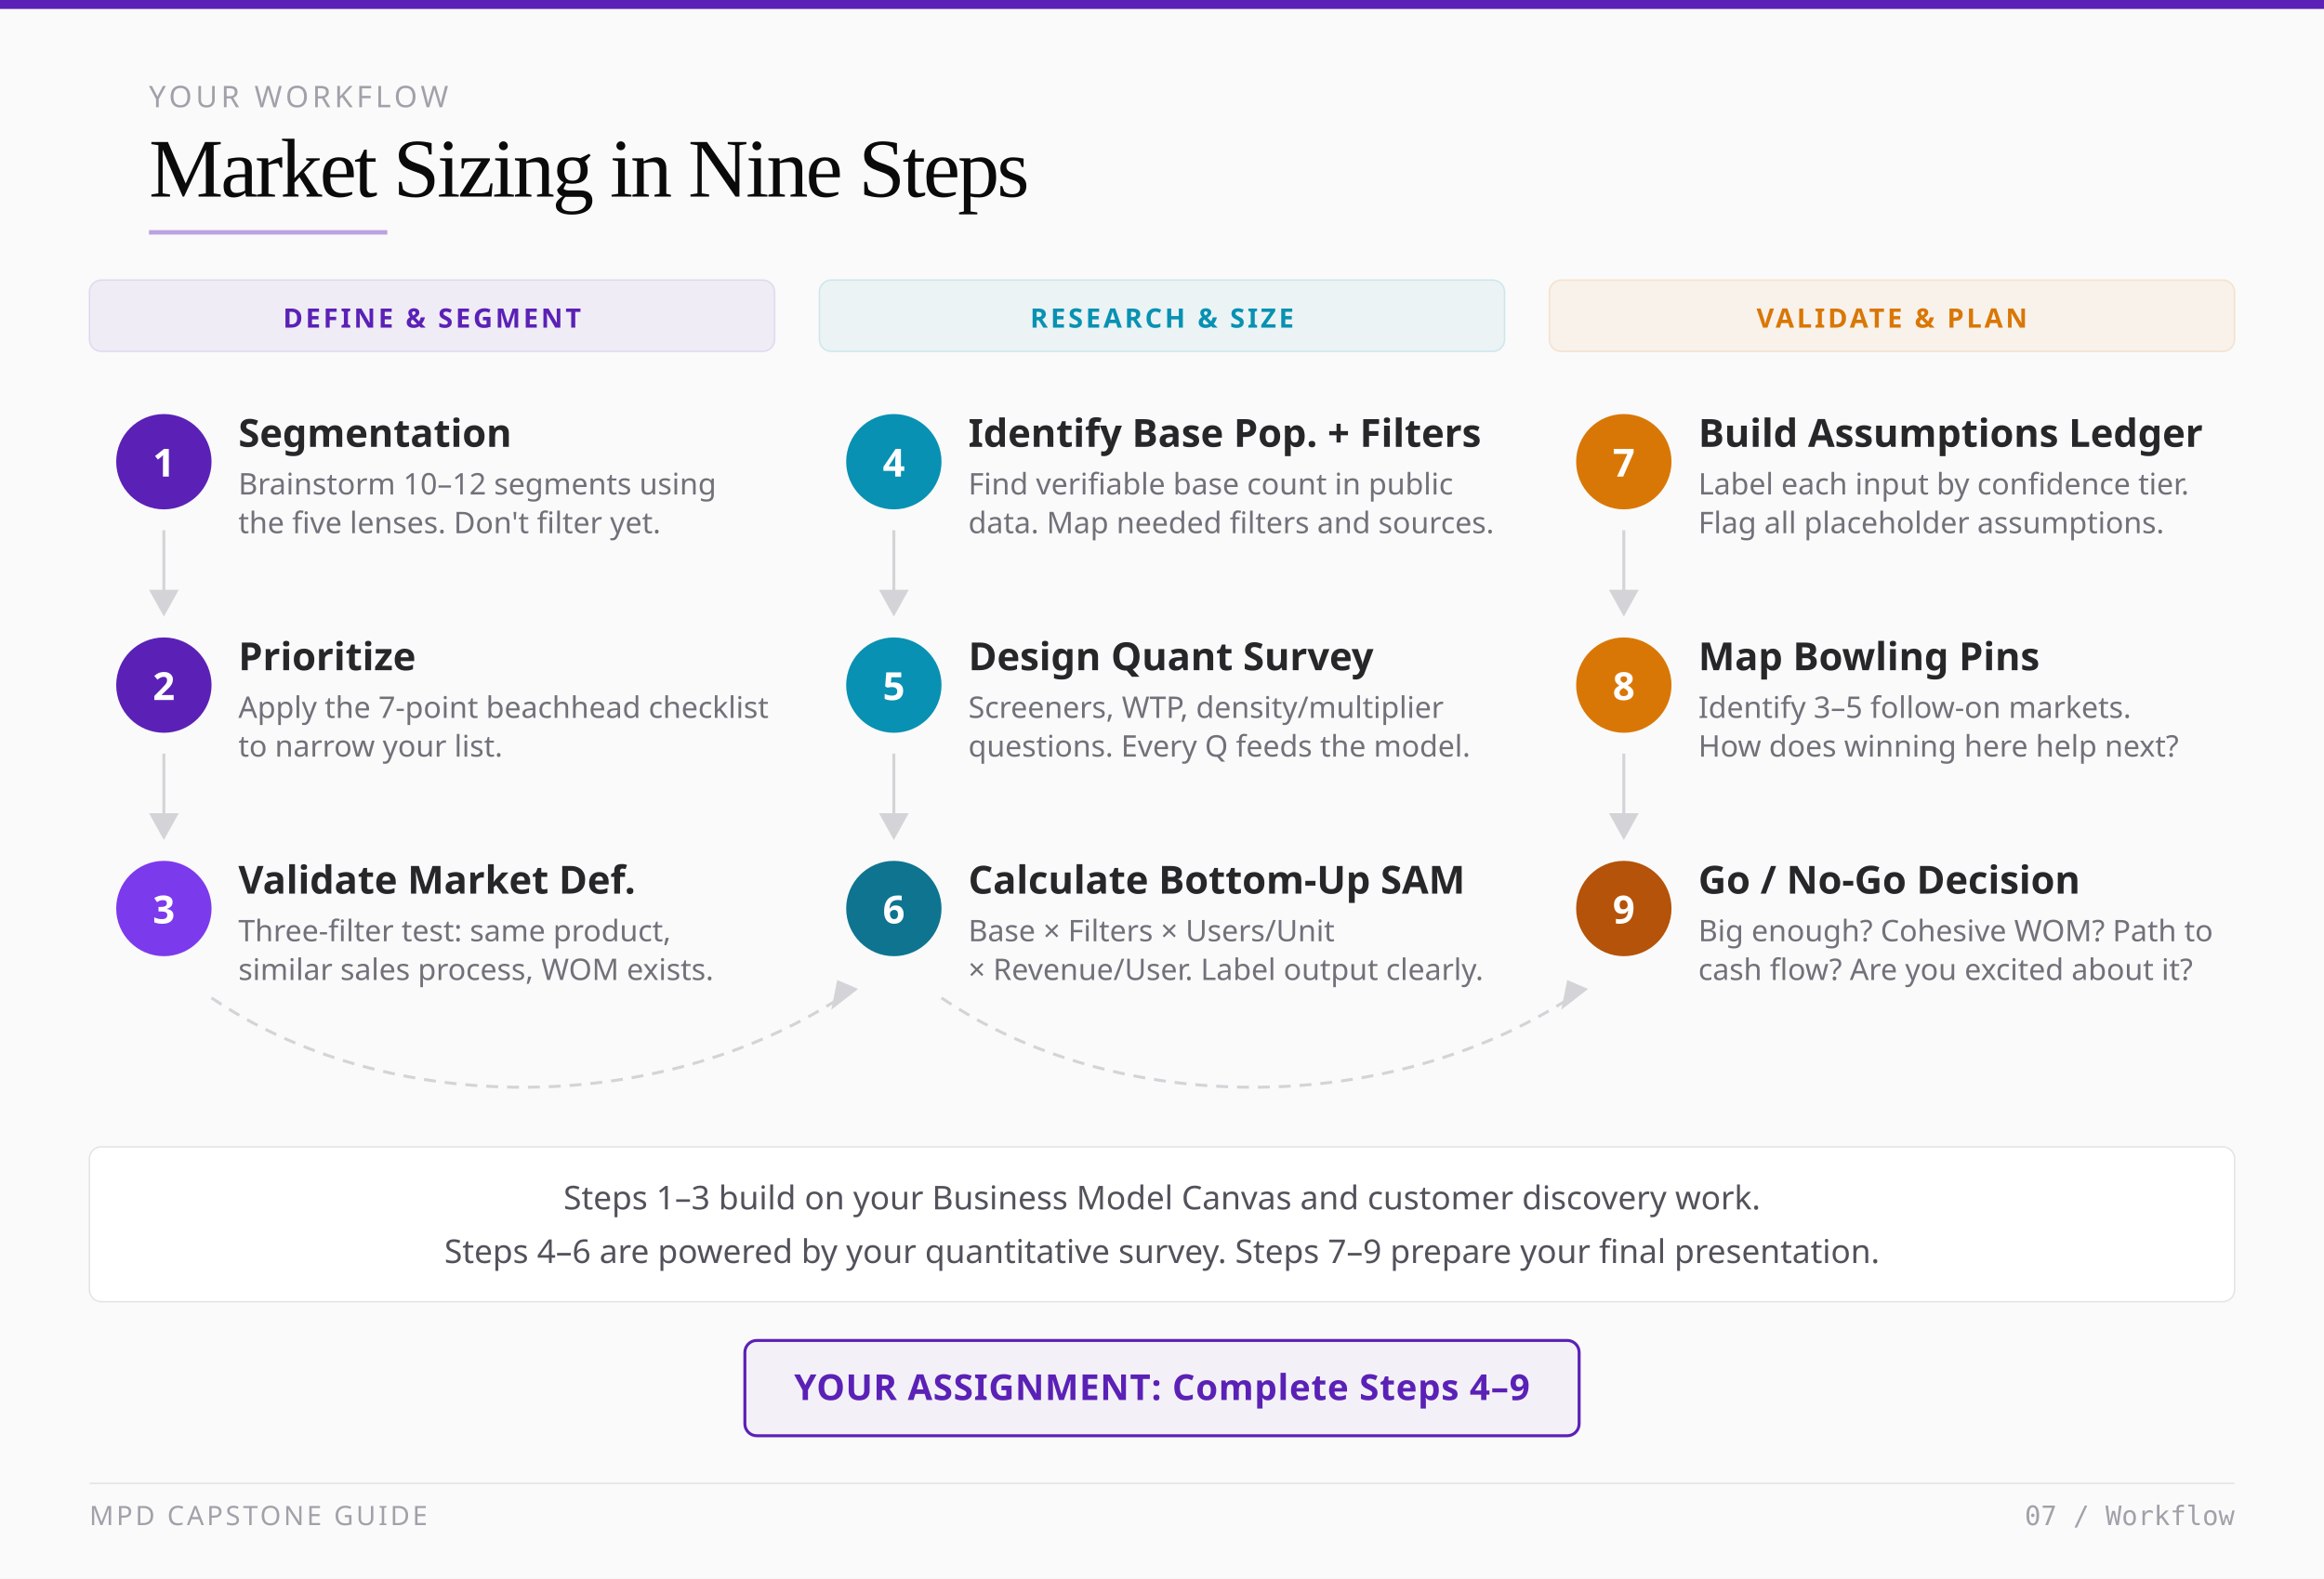
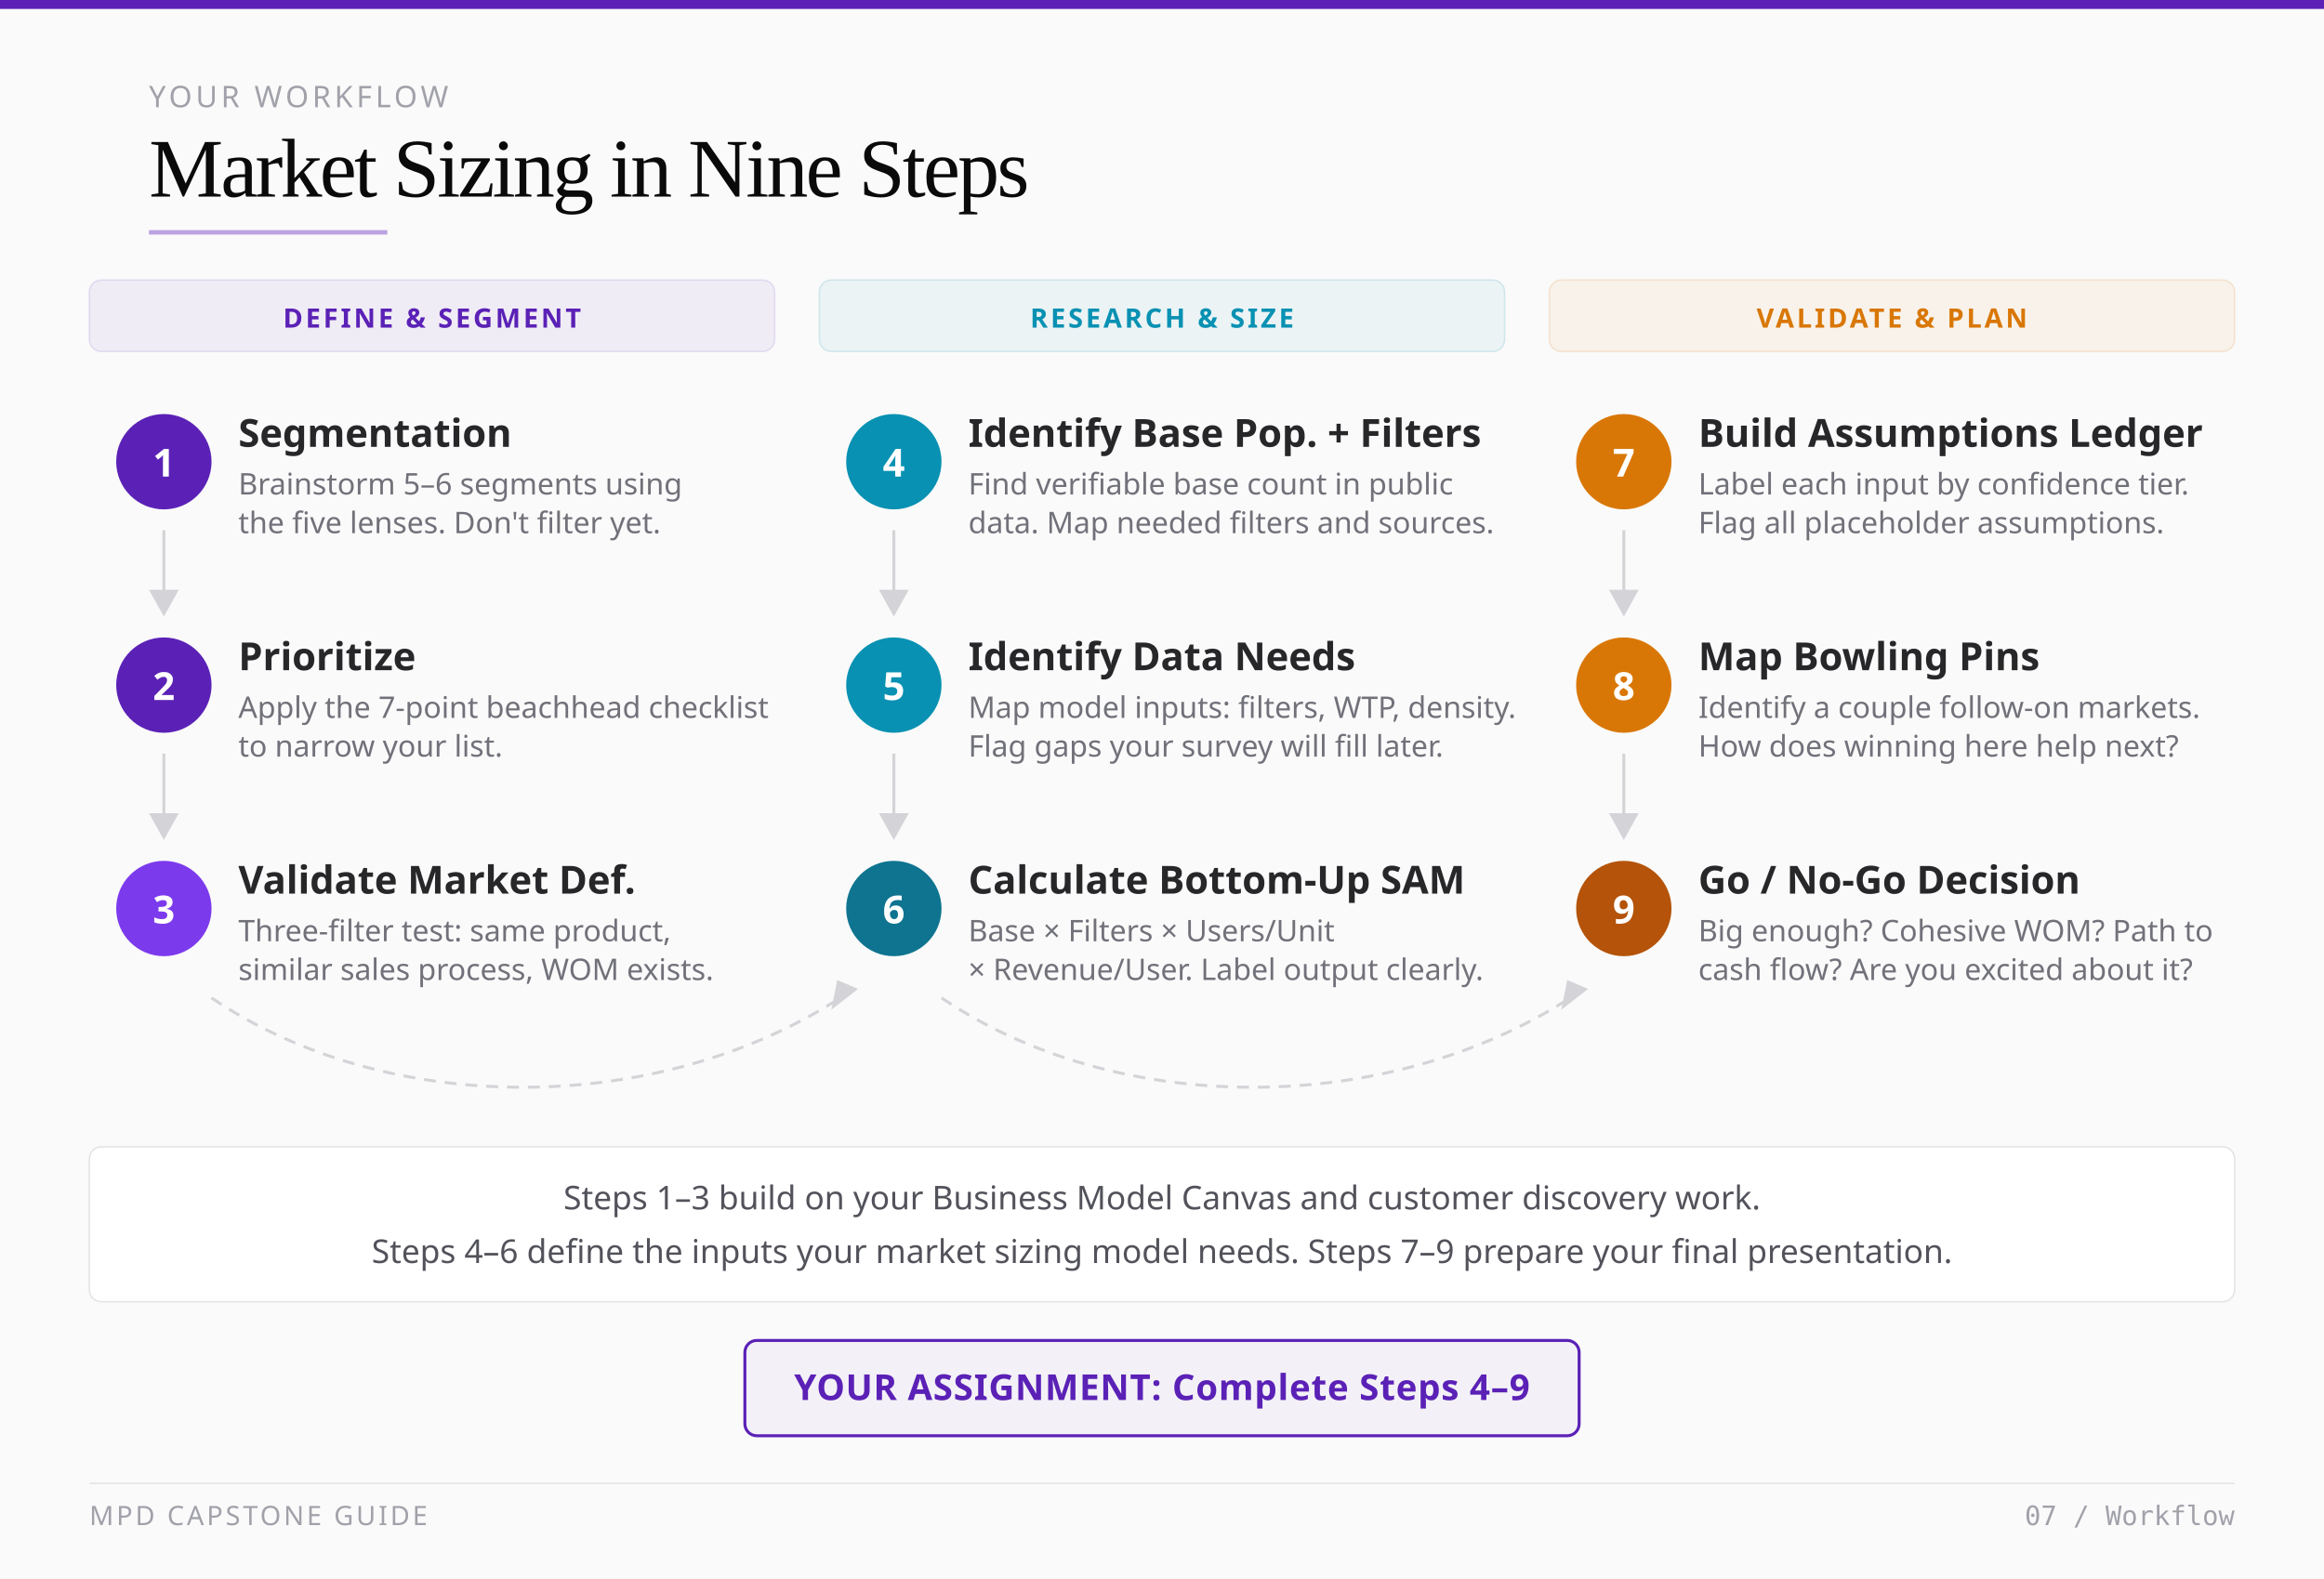
<svg xmlns="http://www.w3.org/2000/svg" viewBox="0 0 780 530" font-family="Georgia, 'Times New Roman', serif">
  <rect width="780" height="530" fill="#FAFAFA" />
  <rect x="0" y="0" width="780" height="3" fill="#5B21B6" />
  <text x="50" y="36" font-family="'DM Sans', 'Outfit', system-ui, sans-serif" style="font-size:10px; font-weight:500; fill:#A1A1AA; letter-spacing:0.12em;">YOUR WORKFLOW</text>
  <text x="50" y="66" style="font-size:28px; font-weight:400; fill:#0A0A0B; letter-spacing:-0.03em;">Market Sizing in Nine Steps</text>
  <line x1="50" y1="78" x2="130" y2="78" stroke="#5B21B6" stroke-width="1.5" opacity="0.4" />
  <rect x="30" y="94" width="230" height="24" rx="4" fill="rgba(91, 33, 182, 0.06)" stroke="rgba(91, 33, 182, 0.12)" stroke-width="0.5" />
  <text x="145" y="110" text-anchor="middle" font-family="'DM Sans', 'Outfit', system-ui, sans-serif" style="font-size:9px; font-weight:600; fill:#5B21B6; letter-spacing:0.1em;">DEFINE &amp; SEGMENT</text>
  <rect x="275" y="94" width="230" height="24" rx="4" fill="rgba(8, 145, 178, 0.06)" stroke="rgba(8, 145, 178, 0.15)" stroke-width="0.5" />
  <text x="390" y="110" text-anchor="middle" font-family="'DM Sans', 'Outfit', system-ui, sans-serif" style="font-size:9px; font-weight:600; fill:#0891B2; letter-spacing:0.1em;">RESEARCH &amp; SIZE</text>
  <rect x="520" y="94" width="230" height="24" rx="4" fill="rgba(217, 119, 6, 0.06)" stroke="rgba(217, 119, 6, 0.15)" stroke-width="0.5" />
  <text x="635" y="110" text-anchor="middle" font-family="'DM Sans', 'Outfit', system-ui, sans-serif" style="font-size:9px; font-weight:600; fill:#D97706; letter-spacing:0.1em;">VALIDATE &amp; PLAN</text>
  <circle cx="55" cy="155" r="16" fill="#5B21B6" />
  <text x="55" y="160" text-anchor="middle" font-family="'DM Sans', 'Outfit', system-ui, sans-serif" style="font-size:13px; font-weight:700; fill:#fff;">1</text>
  <text x="80" y="150" font-family="'DM Sans', 'Outfit', system-ui, sans-serif" style="font-size:13px; font-weight:600; fill:#27272A;">Segmentation</text>
-   <text x="80" y="166" font-family="'DM Sans', 'Outfit', system-ui, sans-serif" style="font-size:10px; fill:#71717A;">Brainstorm 10–12 segments using</text>
+   <text x="80" y="166" font-family="'DM Sans', 'Outfit', system-ui, sans-serif" style="font-size:10px; fill:#71717A;">Brainstorm 5–6 segments using</text>
  <text x="80" y="179" font-family="'DM Sans', 'Outfit', system-ui, sans-serif" style="font-size:10px; fill:#71717A;">the five lenses. Don't filter yet.</text>
  <line x1="55" y1="178" x2="55" y2="200" stroke="#D4D4D8" stroke-width="1" />
  <polygon points="50,198 55,207 60,198" fill="#D4D4D8" />
  <circle cx="55" cy="230" r="16" fill="#5B21B6" />
  <text x="55" y="235" text-anchor="middle" font-family="'DM Sans', 'Outfit', system-ui, sans-serif" style="font-size:13px; font-weight:700; fill:#fff;">2</text>
  <text x="80" y="225" font-family="'DM Sans', 'Outfit', system-ui, sans-serif" style="font-size:13px; font-weight:600; fill:#27272A;">Prioritize</text>
  <text x="80" y="241" font-family="'DM Sans', 'Outfit', system-ui, sans-serif" style="font-size:10px; fill:#71717A;">Apply the 7-point beachhead checklist</text>
  <text x="80" y="254" font-family="'DM Sans', 'Outfit', system-ui, sans-serif" style="font-size:10px; fill:#71717A;">to narrow your list.</text>
  <line x1="55" y1="253" x2="55" y2="275" stroke="#D4D4D8" stroke-width="1" />
  <polygon points="50,273 55,282 60,273" fill="#D4D4D8" />
  <circle cx="55" cy="305" r="16" fill="#7C3AED" />
  <text x="55" y="310" text-anchor="middle" font-family="'DM Sans', 'Outfit', system-ui, sans-serif" style="font-size:13px; font-weight:700; fill:#fff;">3</text>
  <text x="80" y="300" font-family="'DM Sans', 'Outfit', system-ui, sans-serif" style="font-size:13px; font-weight:600; fill:#27272A;">Validate Market Def.</text>
  <text x="80" y="316" font-family="'DM Sans', 'Outfit', system-ui, sans-serif" style="font-size:10px; fill:#71717A;">Three-filter test: same product,</text>
  <text x="80" y="329" font-family="'DM Sans', 'Outfit', system-ui, sans-serif" style="font-size:10px; fill:#71717A;">similar sales process, WOM exists.</text>
  <path d="M71,335 C130,375 220,375 282,335" fill="none" stroke="#D4D4D8" stroke-width="1" stroke-dasharray="4,3" />
  <polygon points="279,339 288,332 281,329" fill="#D4D4D8" />
  <circle cx="300" cy="155" r="16" fill="#0891B2" />
  <text x="300" y="160" text-anchor="middle" font-family="'DM Sans', 'Outfit', system-ui, sans-serif" style="font-size:13px; font-weight:700; fill:#fff;">4</text>
  <text x="325" y="150" font-family="'DM Sans', 'Outfit', system-ui, sans-serif" style="font-size:13px; font-weight:600; fill:#27272A;">Identify Base Pop. + Filters</text>
  <text x="325" y="166" font-family="'DM Sans', 'Outfit', system-ui, sans-serif" style="font-size:10px; fill:#71717A;">Find verifiable base count in public</text>
  <text x="325" y="179" font-family="'DM Sans', 'Outfit', system-ui, sans-serif" style="font-size:10px; fill:#71717A;">data. Map needed filters and sources.</text>
  <line x1="300" y1="178" x2="300" y2="200" stroke="#D4D4D8" stroke-width="1" />
  <polygon points="295,198 300,207 305,198" fill="#D4D4D8" />
  <circle cx="300" cy="230" r="16" fill="#0891B2" />
  <text x="300" y="235" text-anchor="middle" font-family="'DM Sans', 'Outfit', system-ui, sans-serif" style="font-size:13px; font-weight:700; fill:#fff;">5</text>
-   <text x="325" y="225" font-family="'DM Sans', 'Outfit', system-ui, sans-serif" style="font-size:13px; font-weight:600; fill:#27272A;">Design Quant Survey</text>
-   <text x="325" y="241" font-family="'DM Sans', 'Outfit', system-ui, sans-serif" style="font-size:10px; fill:#71717A;">Screeners, WTP, density/multiplier</text>
-   <text x="325" y="254" font-family="'DM Sans', 'Outfit', system-ui, sans-serif" style="font-size:10px; fill:#71717A;">questions. Every Q feeds the model.</text>
+   <text x="325" y="225" font-family="'DM Sans', 'Outfit', system-ui, sans-serif" style="font-size:13px; font-weight:600; fill:#27272A;">Identify Data Needs</text>
+   <text x="325" y="241" font-family="'DM Sans', 'Outfit', system-ui, sans-serif" style="font-size:10px; fill:#71717A;">Map model inputs: filters, WTP, density.</text>
+   <text x="325" y="254" font-family="'DM Sans', 'Outfit', system-ui, sans-serif" style="font-size:10px; fill:#71717A;">Flag gaps your survey will fill later.</text>
  <line x1="300" y1="253" x2="300" y2="275" stroke="#D4D4D8" stroke-width="1" />
  <polygon points="295,273 300,282 305,273" fill="#D4D4D8" />
  <circle cx="300" cy="305" r="16" fill="#0E7490" />
  <text x="300" y="310" text-anchor="middle" font-family="'DM Sans', 'Outfit', system-ui, sans-serif" style="font-size:13px; font-weight:700; fill:#fff;">6</text>
  <text x="325" y="300" font-family="'DM Sans', 'Outfit', system-ui, sans-serif" style="font-size:13px; font-weight:600; fill:#27272A;">Calculate Bottom-Up SAM</text>
  <text x="325" y="316" font-family="'DM Sans', 'Outfit', system-ui, sans-serif" style="font-size:10px; fill:#71717A;">Base × Filters × Users/Unit</text>
  <text x="325" y="329" font-family="'DM Sans', 'Outfit', system-ui, sans-serif" style="font-size:10px; fill:#71717A;">× Revenue/User. Label output clearly.</text>
  <path d="M316,335 C375,375 465,375 527,335" fill="none" stroke="#D4D4D8" stroke-width="1" stroke-dasharray="4,3" />
  <polygon points="524,339 533,332 526,329" fill="#D4D4D8" />
  <circle cx="545" cy="155" r="16" fill="#D97706" />
  <text x="545" y="160" text-anchor="middle" font-family="'DM Sans', 'Outfit', system-ui, sans-serif" style="font-size:13px; font-weight:700; fill:#fff;">7</text>
  <text x="570" y="150" font-family="'DM Sans', 'Outfit', system-ui, sans-serif" style="font-size:13px; font-weight:600; fill:#27272A;">Build Assumptions Ledger</text>
  <text x="570" y="166" font-family="'DM Sans', 'Outfit', system-ui, sans-serif" style="font-size:10px; fill:#71717A;">Label each input by confidence tier.</text>
  <text x="570" y="179" font-family="'DM Sans', 'Outfit', system-ui, sans-serif" style="font-size:10px; fill:#71717A;">Flag all placeholder assumptions.</text>
  <line x1="545" y1="178" x2="545" y2="200" stroke="#D4D4D8" stroke-width="1" />
  <polygon points="540,198 545,207 550,198" fill="#D4D4D8" />
  <circle cx="545" cy="230" r="16" fill="#D97706" />
  <text x="545" y="235" text-anchor="middle" font-family="'DM Sans', 'Outfit', system-ui, sans-serif" style="font-size:13px; font-weight:700; fill:#fff;">8</text>
  <text x="570" y="225" font-family="'DM Sans', 'Outfit', system-ui, sans-serif" style="font-size:13px; font-weight:600; fill:#27272A;">Map Bowling Pins</text>
-   <text x="570" y="241" font-family="'DM Sans', 'Outfit', system-ui, sans-serif" style="font-size:10px; fill:#71717A;">Identify 3–5 follow-on markets.</text>
+   <text x="570" y="241" font-family="'DM Sans', 'Outfit', system-ui, sans-serif" style="font-size:10px; fill:#71717A;">Identify a couple follow-on markets.</text>
  <text x="570" y="254" font-family="'DM Sans', 'Outfit', system-ui, sans-serif" style="font-size:10px; fill:#71717A;">How does winning here help next?</text>
  <line x1="545" y1="253" x2="545" y2="275" stroke="#D4D4D8" stroke-width="1" />
  <polygon points="540,273 545,282 550,273" fill="#D4D4D8" />
  <circle cx="545" cy="305" r="16" fill="#B45309" />
  <text x="545" y="310" text-anchor="middle" font-family="'DM Sans', 'Outfit', system-ui, sans-serif" style="font-size:13px; font-weight:700; fill:#fff;">9</text>
  <text x="570" y="300" font-family="'DM Sans', 'Outfit', system-ui, sans-serif" style="font-size:13px; font-weight:600; fill:#27272A;">Go / No-Go Decision</text>
  <text x="570" y="316" font-family="'DM Sans', 'Outfit', system-ui, sans-serif" style="font-size:10px; fill:#71717A;">Big enough? Cohesive WOM? Path to</text>
  <text x="570" y="329" font-family="'DM Sans', 'Outfit', system-ui, sans-serif" style="font-size:10px; fill:#71717A;">cash flow? Are you excited about it?</text>
  <rect x="30" y="385" width="720" height="52" rx="4" fill="#FFFFFF" stroke="#E4E4E7" stroke-width="0.5" />
  <text x="390" y="406" text-anchor="middle" font-family="'DM Sans', 'Outfit', system-ui, sans-serif" style="font-size:11px; fill:#52525B;">Steps 1–3 build on your Business Model Canvas and customer discovery work.</text>
-   <text x="390" y="424" text-anchor="middle" font-family="'DM Sans', 'Outfit', system-ui, sans-serif" style="font-size:11px; fill:#52525B;">Steps 4–6 are powered by your quantitative survey. Steps 7–9 prepare your final presentation.</text>
+   <text x="390" y="424" text-anchor="middle" font-family="'DM Sans', 'Outfit', system-ui, sans-serif" style="font-size:11px; fill:#52525B;">Steps 4–6 define the inputs your market sizing model needs. Steps 7–9 prepare your final presentation.</text>
  <rect x="250" y="450" width="280" height="32" rx="4" fill="rgba(91, 33, 182, 0.04)" stroke="#5B21B6" stroke-width="1" />
  <text x="390" y="470" text-anchor="middle" font-family="'DM Sans', 'Outfit', system-ui, sans-serif" style="font-size:12px; font-weight:600; fill:#5B21B6; letter-spacing:0.02em;">YOUR ASSIGNMENT: Complete Steps 4–9</text>
  <line x1="30" y1="498" x2="750" y2="498" stroke="#E4E4E7" stroke-width="0.5" />
  <text x="30" y="512" font-family="'DM Sans', 'Outfit', system-ui, sans-serif" style="font-size:9px; fill:#A1A1AA; letter-spacing:0.1em;">MPD CAPSTONE GUIDE</text>
  <text x="750" y="512" text-anchor="end" font-family="'IBM Plex Mono', monospace" style="font-size:9px; fill:#A1A1AA;">07 / Workflow</text>
</svg>
